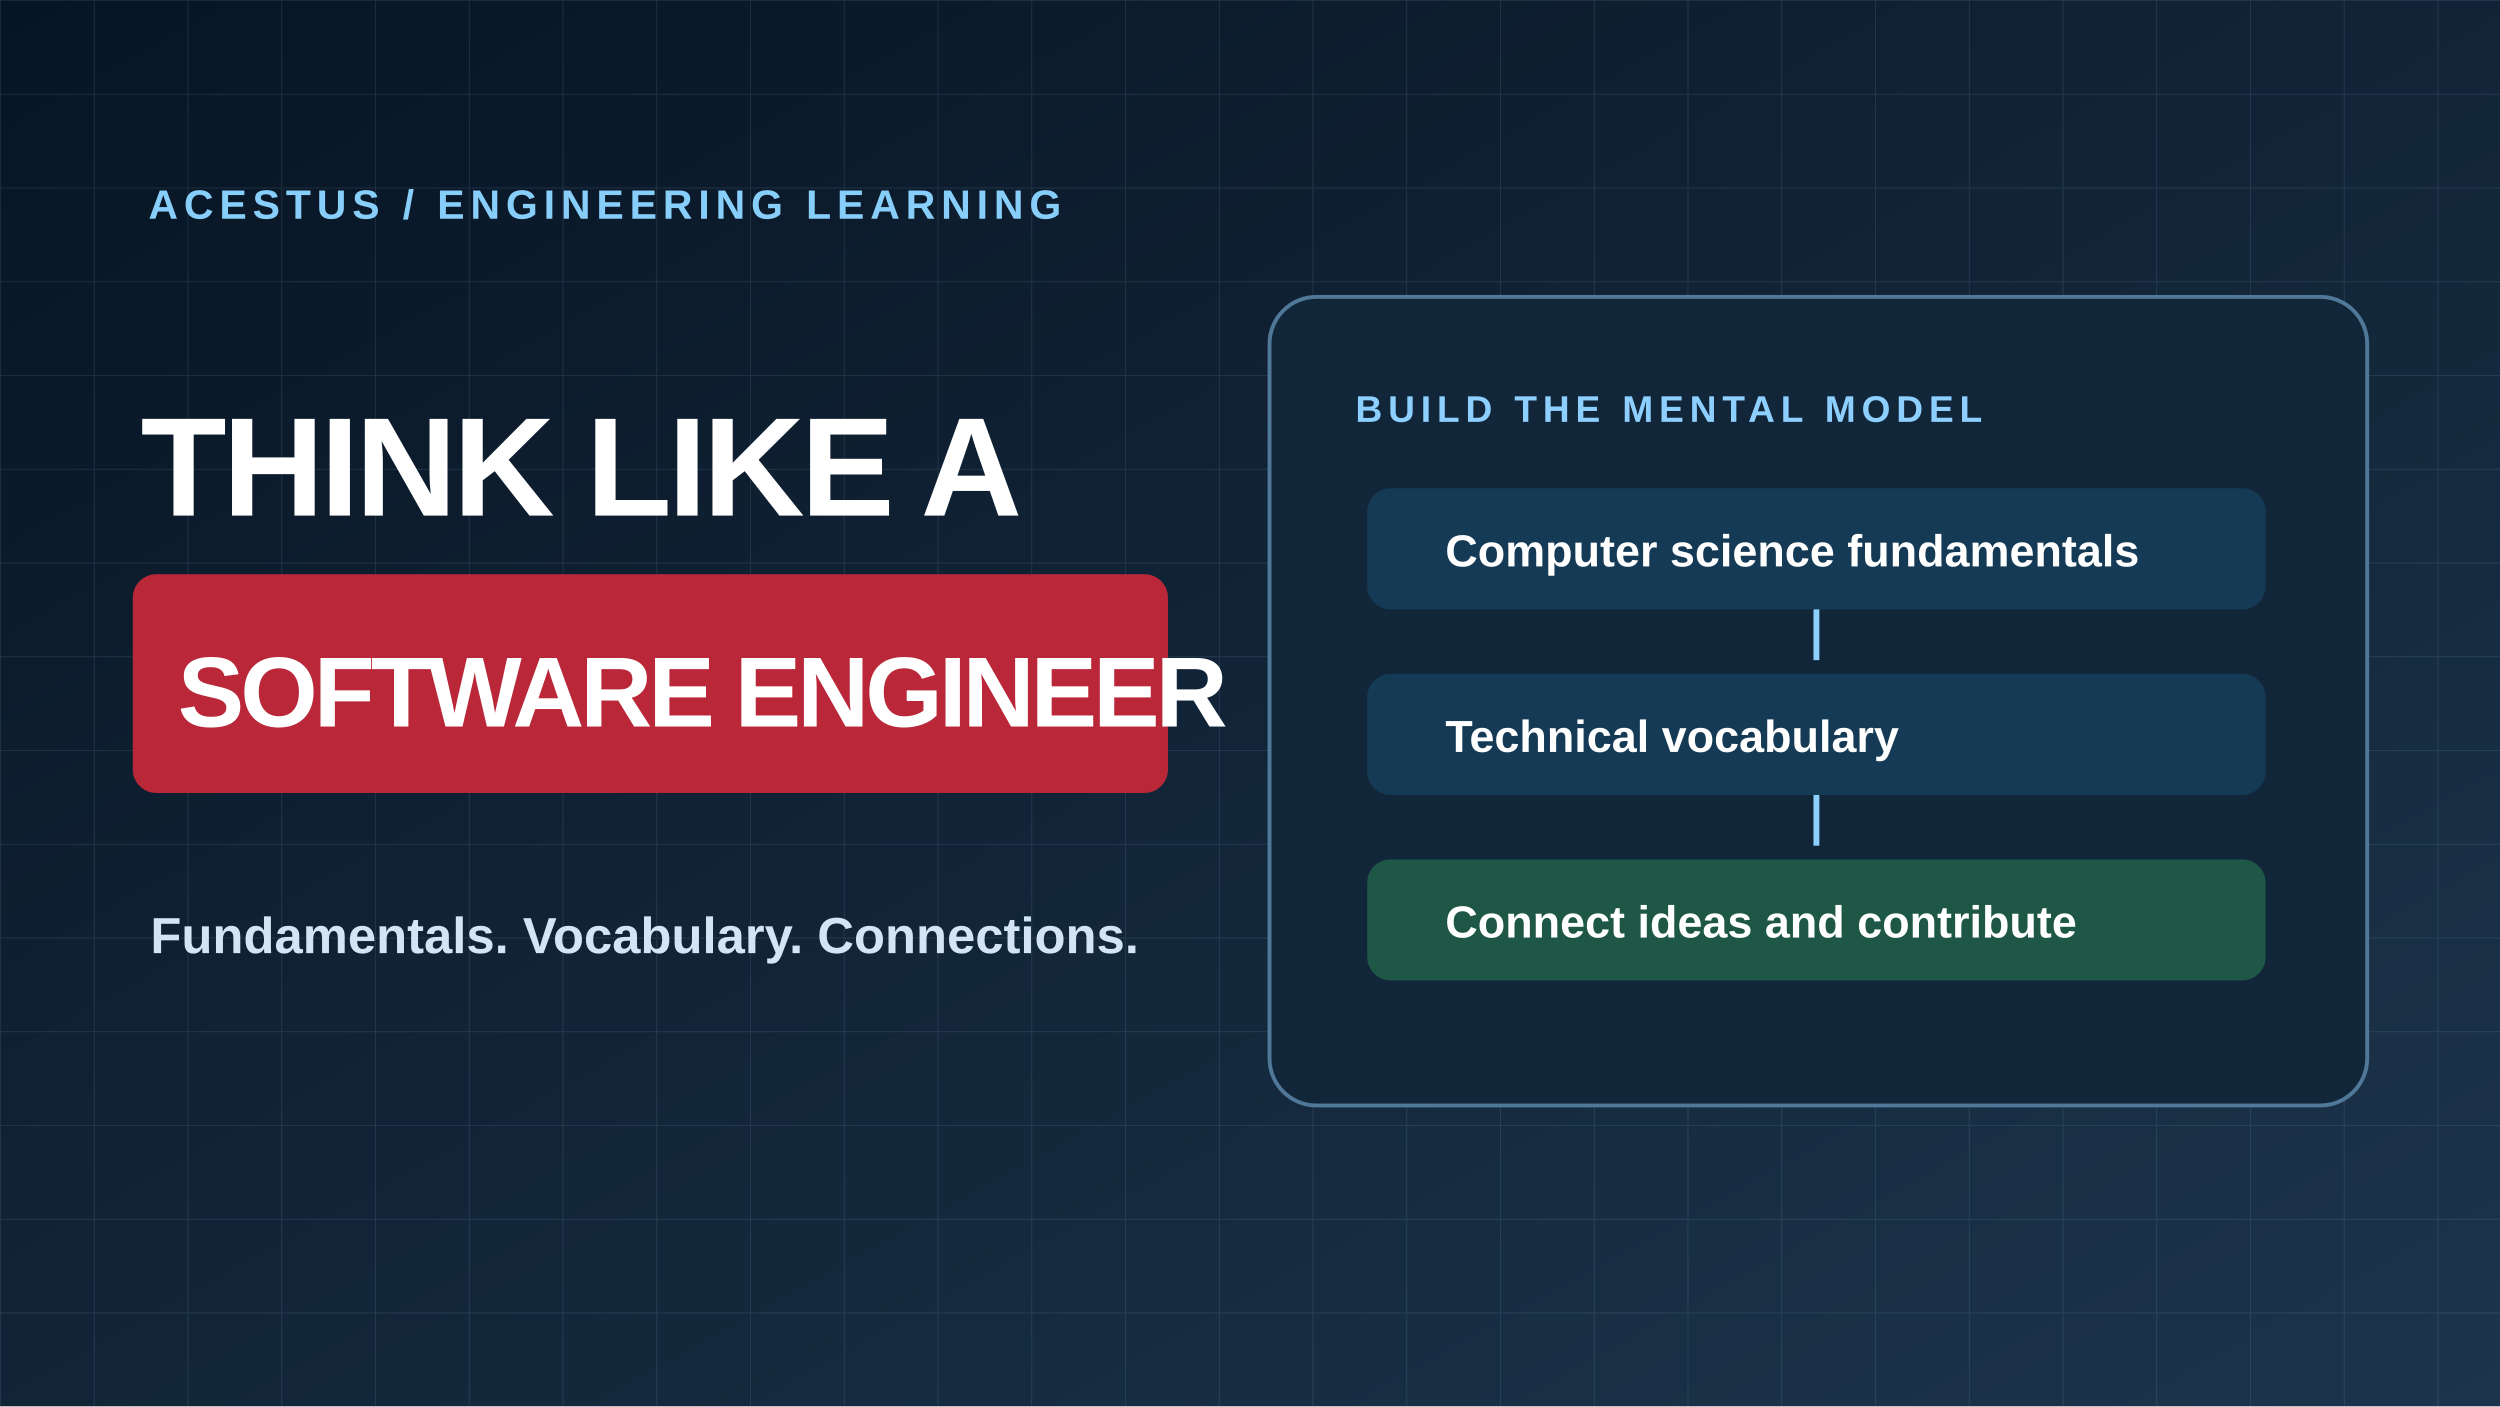
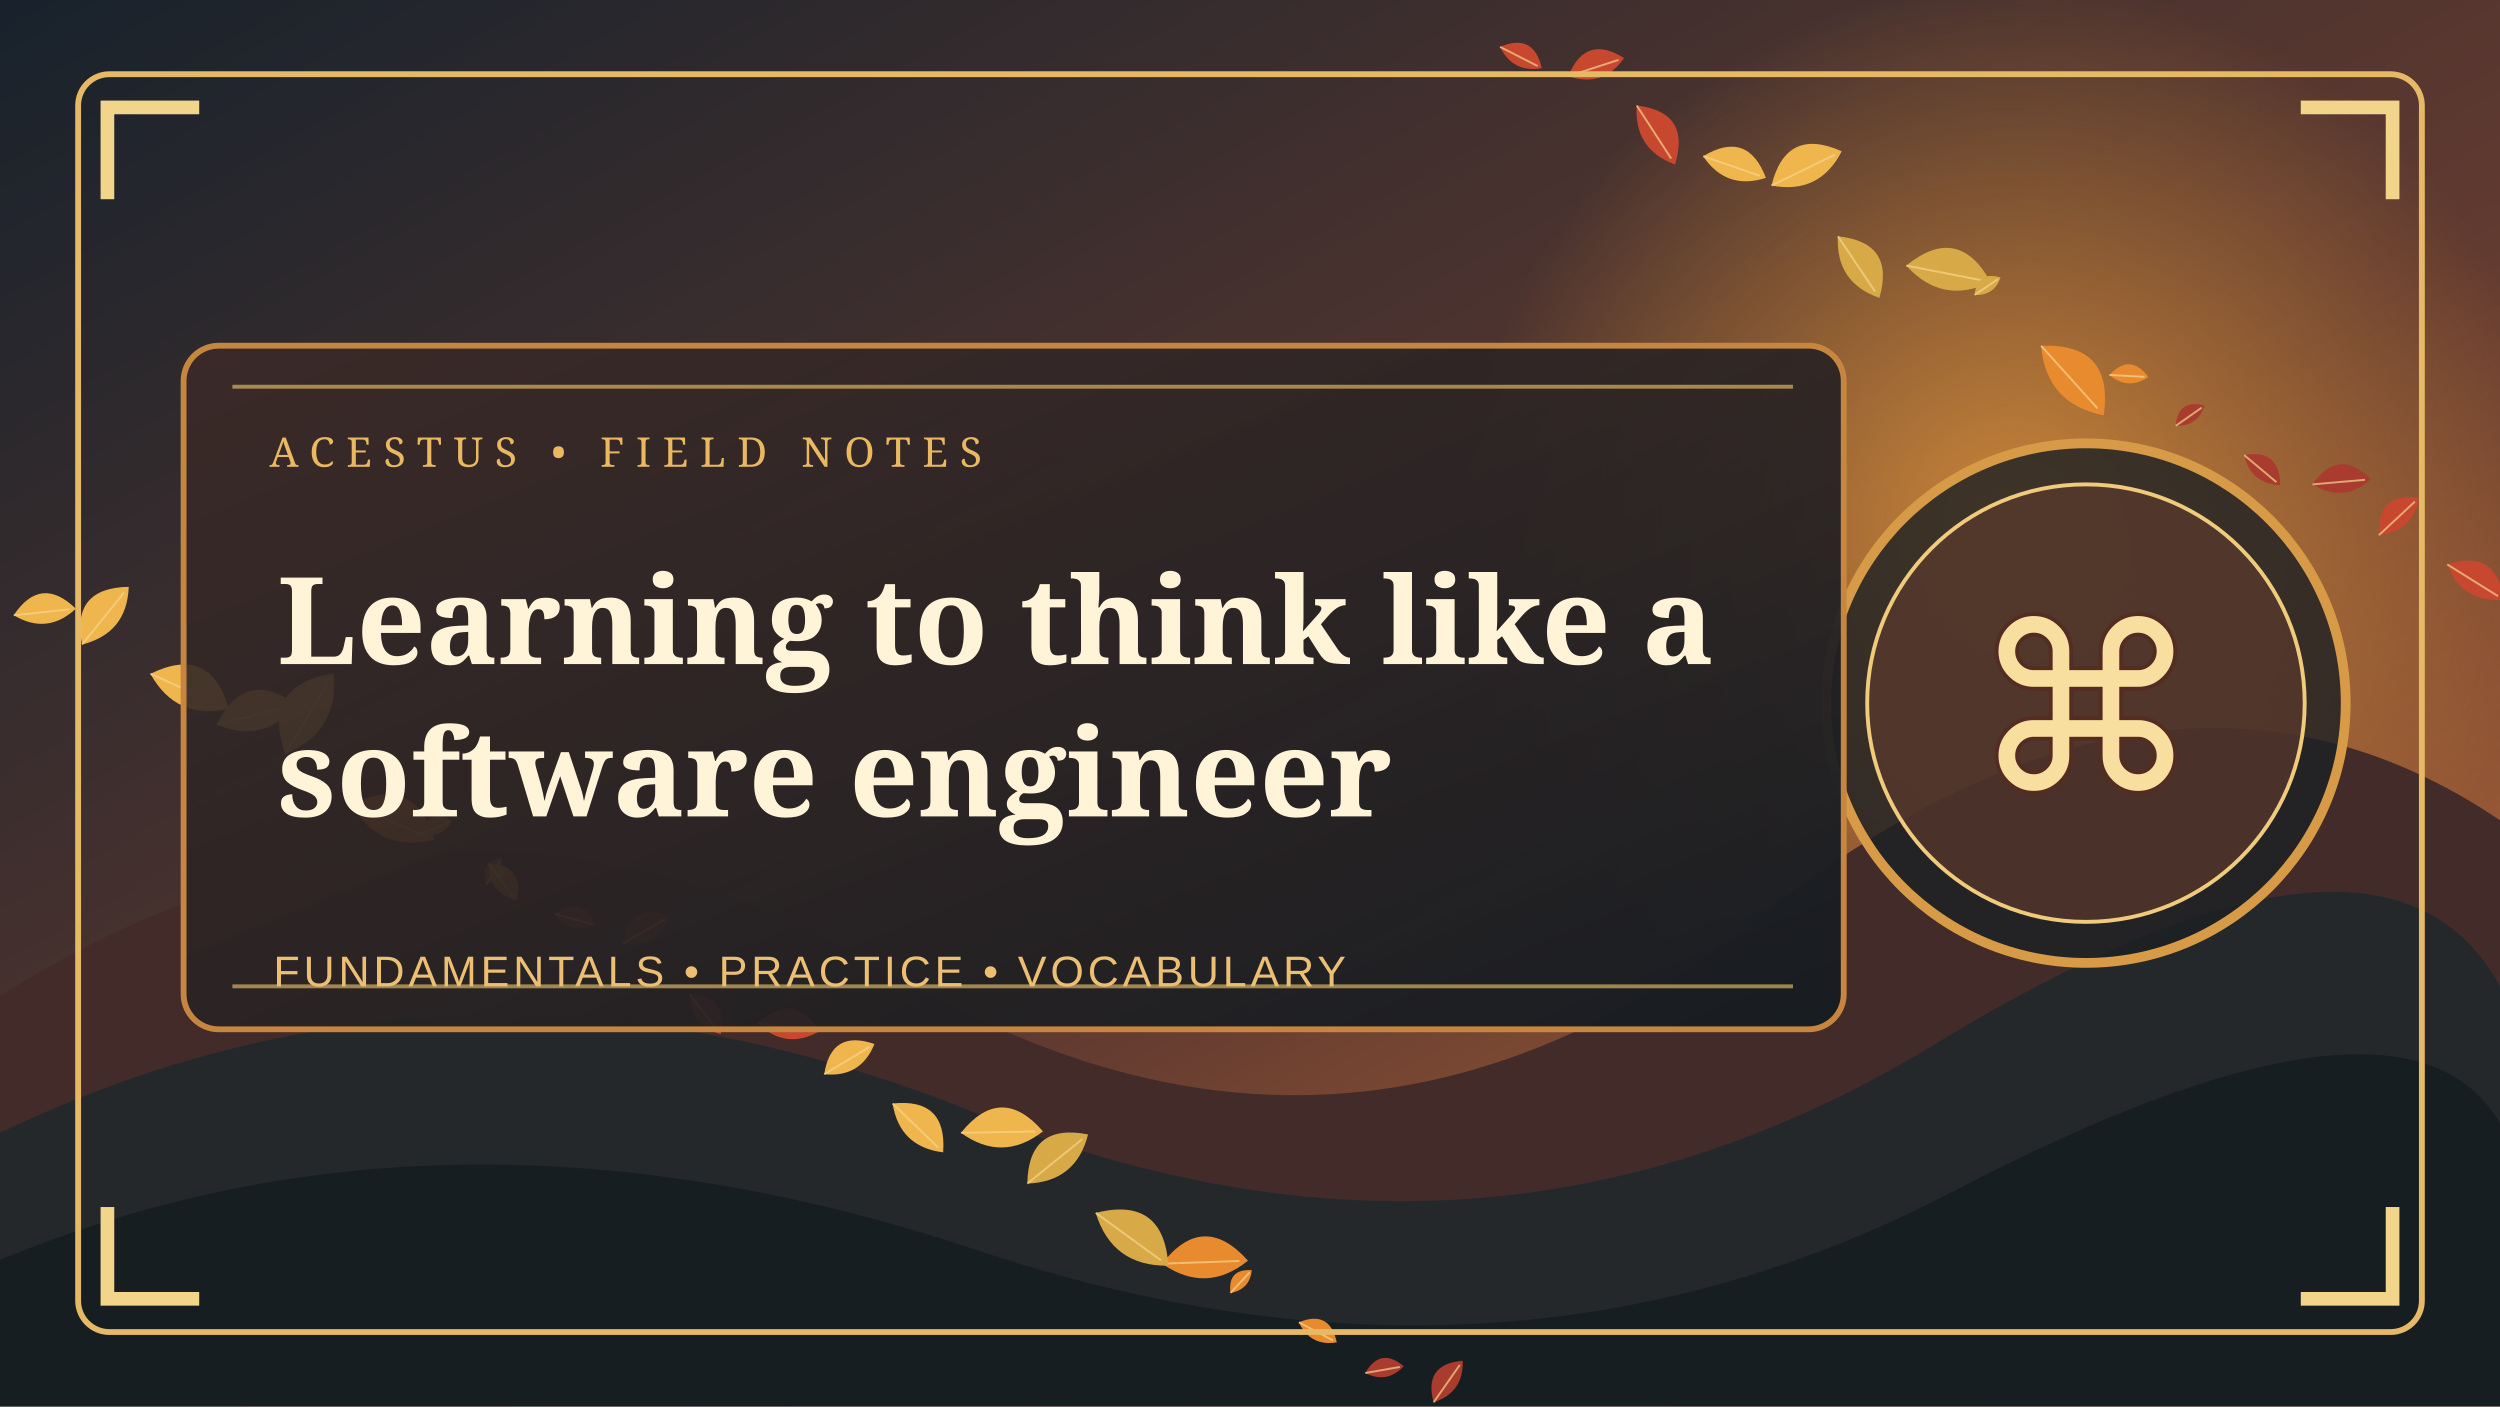
- <svg xmlns="http://www.w3.org/2000/svg" viewBox="0 0 1280 720" width="1280" height="720" role="img" aria-labelledby="title">
+ <svg xmlns="http://www.w3.org/2000/svg" width="1280" height="720" viewBox="0 0 1280 720">
  <defs>
-     <linearGradient id="background" x2="1" y2="1">
-       <stop stop-color="#071423" />
-       <stop offset="1" stop-color="#1c354c" />
+     <linearGradient id="sky" y2="1">
+       <stop stop-color="#18222c" />
+       <stop offset=".58" stop-color="#613a30" />
+       <stop offset="1" stop-color="#cb753a" />
    </linearGradient>
-     <pattern id="grid" width="48" height="48" patternUnits="userSpaceOnUse">
-       <path d="M48 0H0V48" fill="none" stroke="#a9c8e6" stroke-opacity=".12" />
-     </pattern>
+     <linearGradient id="panel" y2="1">
+       <stop stop-color="#3c2a27" stop-opacity=".87" />
+       <stop offset="1" stop-color="#161c21" stop-opacity=".98" />
+     </linearGradient>
+     <radialGradient id="sun">
+       <stop stop-color="#f6a63c" stop-opacity=".7" />
+       <stop offset="1" stop-color="#f6a63c" stop-opacity="0" />
+     </radialGradient>
  </defs>
-   <rect width="1280" height="720" fill="url(#background)" />
-   <rect width="1280" height="720" fill="url(#grid)" />
-   <g font-family="Arial, Helvetica, sans-serif" font-weight="700">
-     <text x="76" y="112" fill="#87cffa" font-size="21" letter-spacing="3">ACESTUS / ENGINEERING LEARNING</text>
-     <text x="72" y="264" fill="#fff" font-size="72" letter-spacing="-2">THINK LIKE A</text>
-     <rect x="68" y="294" width="530" height="112" rx="12" fill="#b92739" />
-     <text x="91" y="372" fill="#fff" font-size="51" letter-spacing="-2">SOFTWARE ENGINEER</text>
-     <text x="77" y="488" fill="#d3e5f5" font-size="26">Fundamentals. Vocabulary. Connections.</text>
-     <rect x="650" y="152" width="562" height="414" rx="24" fill="#12263a" stroke="#507898" stroke-width="2" />
-     <text x="694" y="216" fill="#8dcfff" font-size="19" letter-spacing="3">BUILD THE MENTAL MODEL</text>
-     <rect x="700" y="250" width="460" height="62" rx="12" fill="#153a55" />
-     <text x="740" y="290" fill="#fff" font-size="23">Computer science fundamentals</text>
-     <path d="M930 312v26" stroke="#8dcfff" stroke-width="3" />
-     <rect x="700" y="345" width="460" height="62" rx="12" fill="#153a55" />
-     <text x="740" y="385" fill="#fff" font-size="23">Technical vocabulary</text>
-     <path d="M930 407v26" stroke="#8dcfff" stroke-width="3" />
-     <rect x="700" y="440" width="460" height="62" rx="12" fill="#1e5746" />
-     <text x="740" y="480" fill="#fff" font-size="23">Connect ideas and contribute</text>
+   <rect width="1280" height="720" fill="url(#sky)" />
+   <circle cx="1030" cy="270" r="280" fill="url(#sun)" />
+   <path d="M0 510Q230 365 460 500T900 470T1280 420V720H0Z" fill="#432b2a" />
+   <path d="M0 580Q240 465 500 570T990 535T1280 505V720H0Z" fill="#25282a" />
+   <path d="M0 645Q230 550 500 640T1000 610T1280 575V720H0Z" fill="#171e21" />
+   <g transform="translate(249 453) rotate(-60)">
+     <path d="M0 0Q8 -9.6 16 0Q8 6 0 0" fill="#a93c2e" />
+     <path d="M0 0l14.4 0" stroke="#f7d58d" stroke-opacity=".7" />
  </g>
+   <g transform="translate(422 550) rotate(-31)">
+     <path d="M0 0Q15 -18 30 0Q15 11.25 0 0" fill="#f0b64e" />
+     <path d="M0 0l27 0" stroke="#f7d58d" stroke-opacity=".7" />
+   </g>
+   <g transform="translate(595 647) rotate(-2)">
+     <path d="M0 0Q22 -26.4 44 0Q22 16.5 0 0" fill="#e78b2e" />
+     <path d="M0 0l39.6 0" stroke="#f7d58d" stroke-opacity=".7" />
+   </g>
+   <g transform="translate(768 24) rotate(27)">
+     <path d="M0 0Q12 -14.4 24 0Q12 9 0 0" fill="#c7482f" />
+     <path d="M0 0l21.6 0" stroke="#f7d58d" stroke-opacity=".7" />
+   </g>
+   <g transform="translate(941 121) rotate(56)">
+     <path d="M0 0Q19 -22.8 38 0Q19 14.25 0 0" fill="#d8aa47" />
+     <path d="M0 0l34.2 0" stroke="#f7d58d" stroke-opacity=".7" />
+   </g>
+   <g transform="translate(1114 218) rotate(-35)">
+     <path d="M0 0Q9 -10.8 18 0Q9 6.75 0 0" fill="#a93c2e" />
+     <path d="M0 0l16.2 0" stroke="#f7d58d" stroke-opacity=".7" />
+   </g>
+   <g transform="translate(7 315) rotate(-6)">
+     <path d="M0 0Q16 -19.2 32 0Q16 12 0 0" fill="#f0b64e" />
+     <path d="M0 0l28.8 0" stroke="#f7d58d" stroke-opacity=".7" />
+   </g>
+   <g transform="translate(180 412) rotate(23)">
+     <path d="M0 0Q23 -27.6 46 0Q23 17.25 0 0" fill="#e78b2e" />
+     <path d="M0 0l41.4 0" stroke="#f7d58d" stroke-opacity=".7" />
+   </g>
+   <g transform="translate(353 509) rotate(52)">
+     <path d="M0 0Q13 -15.6 26 0Q13 9.75 0 0" fill="#c7482f" />
+     <path d="M0 0l23.4 0" stroke="#f7d58d" stroke-opacity=".7" />
+   </g>
+   <g transform="translate(526 606) rotate(-39)">
+     <path d="M0 0Q20 -24 40 0Q20 15 0 0" fill="#d8aa47" />
+     <path d="M0 0l36 0" stroke="#f7d58d" stroke-opacity=".7" />
+   </g>
+   <g transform="translate(699 703) rotate(-10)">
+     <path d="M0 0Q10 -12 20 0Q10 7.5 0 0" fill="#a93c2e" />
+     <path d="M0 0l18 0" stroke="#f7d58d" stroke-opacity=".7" />
+   </g>
+   <g transform="translate(872 80) rotate(19)">
+     <path d="M0 0Q17 -20.4 34 0Q17 12.75 0 0" fill="#f0b64e" />
+     <path d="M0 0l30.6 0" stroke="#f7d58d" stroke-opacity=".7" />
+   </g>
+   <g transform="translate(1045 177) rotate(48)">
+     <path d="M0 0Q24 -28.8 48 0Q24 18 0 0" fill="#e78b2e" />
+     <path d="M0 0l43.2 0" stroke="#f7d58d" stroke-opacity=".7" />
+   </g>
+   <g transform="translate(1218 274) rotate(-43)">
+     <path d="M0 0Q14 -16.8 28 0Q14 10.5 0 0" fill="#c7482f" />
+     <path d="M0 0l25.2 0" stroke="#f7d58d" stroke-opacity=".7" />
+   </g>
+   <g transform="translate(111 371) rotate(-14)">
+     <path d="M0 0Q21 -25.2 42 0Q21 15.75 0 0" fill="#d8aa47" />
+     <path d="M0 0l37.8 0" stroke="#f7d58d" stroke-opacity=".7" />
+   </g>
+   <g transform="translate(284 468) rotate(15)">
+     <path d="M0 0Q11 -13.2 22 0Q11 8.25 0 0" fill="#a93c2e" />
+     <path d="M0 0l19.8 0" stroke="#f7d58d" stroke-opacity=".7" />
+   </g>
+   <g transform="translate(457 565) rotate(44)">
+     <path d="M0 0Q18 -21.6 36 0Q18 13.5 0 0" fill="#f0b64e" />
+     <path d="M0 0l32.4 0" stroke="#f7d58d" stroke-opacity=".7" />
+   </g>
+   <g transform="translate(630 662) rotate(-47)">
+     <path d="M0 0Q8 -9.6 16 0Q8 6 0 0" fill="#e78b2e" />
+     <path d="M0 0l14.4 0" stroke="#f7d58d" stroke-opacity=".7" />
+   </g>
+   <g transform="translate(803 39) rotate(-18)">
+     <path d="M0 0Q15 -18 30 0Q15 11.25 0 0" fill="#c7482f" />
+     <path d="M0 0l27 0" stroke="#f7d58d" stroke-opacity=".7" />
+   </g>
+   <g transform="translate(976 136) rotate(11)">
+     <path d="M0 0Q22 -26.4 44 0Q22 16.5 0 0" fill="#d8aa47" />
+     <path d="M0 0l39.6 0" stroke="#f7d58d" stroke-opacity=".7" />
+   </g>
+   <g transform="translate(1149 233) rotate(40)">
+     <path d="M0 0Q12 -14.4 24 0Q12 9 0 0" fill="#a93c2e" />
+     <path d="M0 0l21.6 0" stroke="#f7d58d" stroke-opacity=".7" />
+   </g>
+   <g transform="translate(42 330) rotate(-51)">
+     <path d="M0 0Q19 -22.8 38 0Q19 14.25 0 0" fill="#f0b64e" />
+     <path d="M0 0l34.2 0" stroke="#f7d58d" stroke-opacity=".7" />
+   </g>
+   <g transform="translate(215 427) rotate(-22)">
+     <path d="M0 0Q9 -10.8 18 0Q9 6.75 0 0" fill="#e78b2e" />
+     <path d="M0 0l16.2 0" stroke="#f7d58d" stroke-opacity=".7" />
+   </g>
+   <g transform="translate(388 524) rotate(7)">
+     <path d="M0 0Q16 -19.2 32 0Q16 12 0 0" fill="#c7482f" />
+     <path d="M0 0l28.8 0" stroke="#f7d58d" stroke-opacity=".7" />
+   </g>
+   <g transform="translate(561 621) rotate(36)">
+     <path d="M0 0Q23 -27.6 46 0Q23 17.25 0 0" fill="#d8aa47" />
+     <path d="M0 0l41.4 0" stroke="#f7d58d" stroke-opacity=".7" />
+   </g>
+   <g transform="translate(734 718) rotate(-55)">
+     <path d="M0 0Q13 -15.6 26 0Q13 9.75 0 0" fill="#a93c2e" />
+     <path d="M0 0l23.4 0" stroke="#f7d58d" stroke-opacity=".7" />
+   </g>
+   <g transform="translate(907 95) rotate(-26)">
+     <path d="M0 0Q20 -24 40 0Q20 15 0 0" fill="#f0b64e" />
+     <path d="M0 0l36 0" stroke="#f7d58d" stroke-opacity=".7" />
+   </g>
+   <g transform="translate(1080 192) rotate(3)">
+     <path d="M0 0Q10 -12 20 0Q10 7.5 0 0" fill="#e78b2e" />
+     <path d="M0 0l18 0" stroke="#f7d58d" stroke-opacity=".7" />
+   </g>
+   <g transform="translate(1253 289) rotate(32)">
+     <path d="M0 0Q17 -20.4 34 0Q17 12.75 0 0" fill="#c7482f" />
+     <path d="M0 0l30.6 0" stroke="#f7d58d" stroke-opacity=".7" />
+   </g>
+   <g transform="translate(146 386) rotate(-59)">
+     <path d="M0 0Q24 -28.8 48 0Q24 18 0 0" fill="#d8aa47" />
+     <path d="M0 0l43.2 0" stroke="#f7d58d" stroke-opacity=".7" />
+   </g>
+   <g transform="translate(319 483) rotate(-30)">
+     <path d="M0 0Q14 -16.8 28 0Q14 10.5 0 0" fill="#a93c2e" />
+     <path d="M0 0l25.2 0" stroke="#f7d58d" stroke-opacity=".7" />
+   </g>
+   <g transform="translate(492 580) rotate(-1)">
+     <path d="M0 0Q21 -25.2 42 0Q21 15.75 0 0" fill="#f0b64e" />
+     <path d="M0 0l37.8 0" stroke="#f7d58d" stroke-opacity=".7" />
+   </g>
+   <g transform="translate(665 677) rotate(28)">
+     <path d="M0 0Q11 -13.2 22 0Q11 8.25 0 0" fill="#e78b2e" />
+     <path d="M0 0l19.8 0" stroke="#f7d58d" stroke-opacity=".7" />
+   </g>
+   <g transform="translate(838 54) rotate(57)">
+     <path d="M0 0Q18 -21.6 36 0Q18 13.5 0 0" fill="#c7482f" />
+     <path d="M0 0l32.4 0" stroke="#f7d58d" stroke-opacity=".7" />
+   </g>
+   <g transform="translate(1011 151) rotate(-34)">
+     <path d="M0 0Q8 -9.6 16 0Q8 6 0 0" fill="#d8aa47" />
+     <path d="M0 0l14.4 0" stroke="#f7d58d" stroke-opacity=".7" />
+   </g>
+   <g transform="translate(1184 248) rotate(-5)">
+     <path d="M0 0Q15 -18 30 0Q15 11.25 0 0" fill="#a93c2e" />
+     <path d="M0 0l27 0" stroke="#f7d58d" stroke-opacity=".7" />
+   </g>
+   <g transform="translate(77 345) rotate(24)">
+     <path d="M0 0Q22 -26.4 44 0Q22 16.5 0 0" fill="#f0b64e" />
+     <path d="M0 0l39.6 0" stroke="#f7d58d" stroke-opacity=".7" />
+   </g>
+   <g transform="translate(250 442) rotate(53)">
+     <path d="M0 0Q12 -14.4 24 0Q12 9 0 0" fill="#e78b2e" />
+     <path d="M0 0l21.6 0" stroke="#f7d58d" stroke-opacity=".7" />
+   </g>
+   <rect x="40" y="38" width="1200" height="644" rx="16" fill="none" stroke="#e5b966" stroke-width="3" />
+   <path d="M55 102V55h47M1178 55h47v47M55 618v47h47M1178 665h47v-47" fill="none" stroke="#f2d58b" stroke-width="7" />
+   <circle cx="1068" cy="360" r="133" fill="#1c2024" fill-opacity=".8" stroke="#d79b48" stroke-width="5" />
+   <circle cx="1068" cy="360" r="112" fill="#5c392d" fill-opacity=".7" stroke="#f0cb7b" stroke-width="2" />
+   <text x="1068" y="405" text-anchor="middle" font-family="Georgia,serif" font-size="118" fill="#f8df9f" stroke="#542c23" stroke-width="4" paint-order="stroke">⌘</text>
+   <rect x="94" y="177" width="850" height="350" rx="18" fill="url(#panel)" stroke="#c7863f" stroke-width="3" />
+   <path d="M119 198H918M119 505H918" stroke="#e7bb68" stroke-opacity=".65" stroke-width="2" />
+   <text x="138" y="239" fill="#e9b861" font-family="Georgia,serif" font-size="21" letter-spacing="6">ACESTUS • FIELD NOTES</text>
+   <text x="142" y="340" fill="#fff4d8" font-family="Georgia,serif" font-size="62" font-weight="bold">Learning to think like a</text>
+   <text x="142" y="418" fill="#fff4d8" font-family="Georgia,serif" font-size="62" font-weight="bold">software engineer</text>
+   <text x="140" y="505" fill="#edbf73" font-family="Arial,sans-serif" font-size="22" letter-spacing="2">FUNDAMENTALS • PRACTICE • VOCABULARY</text>
</svg>
